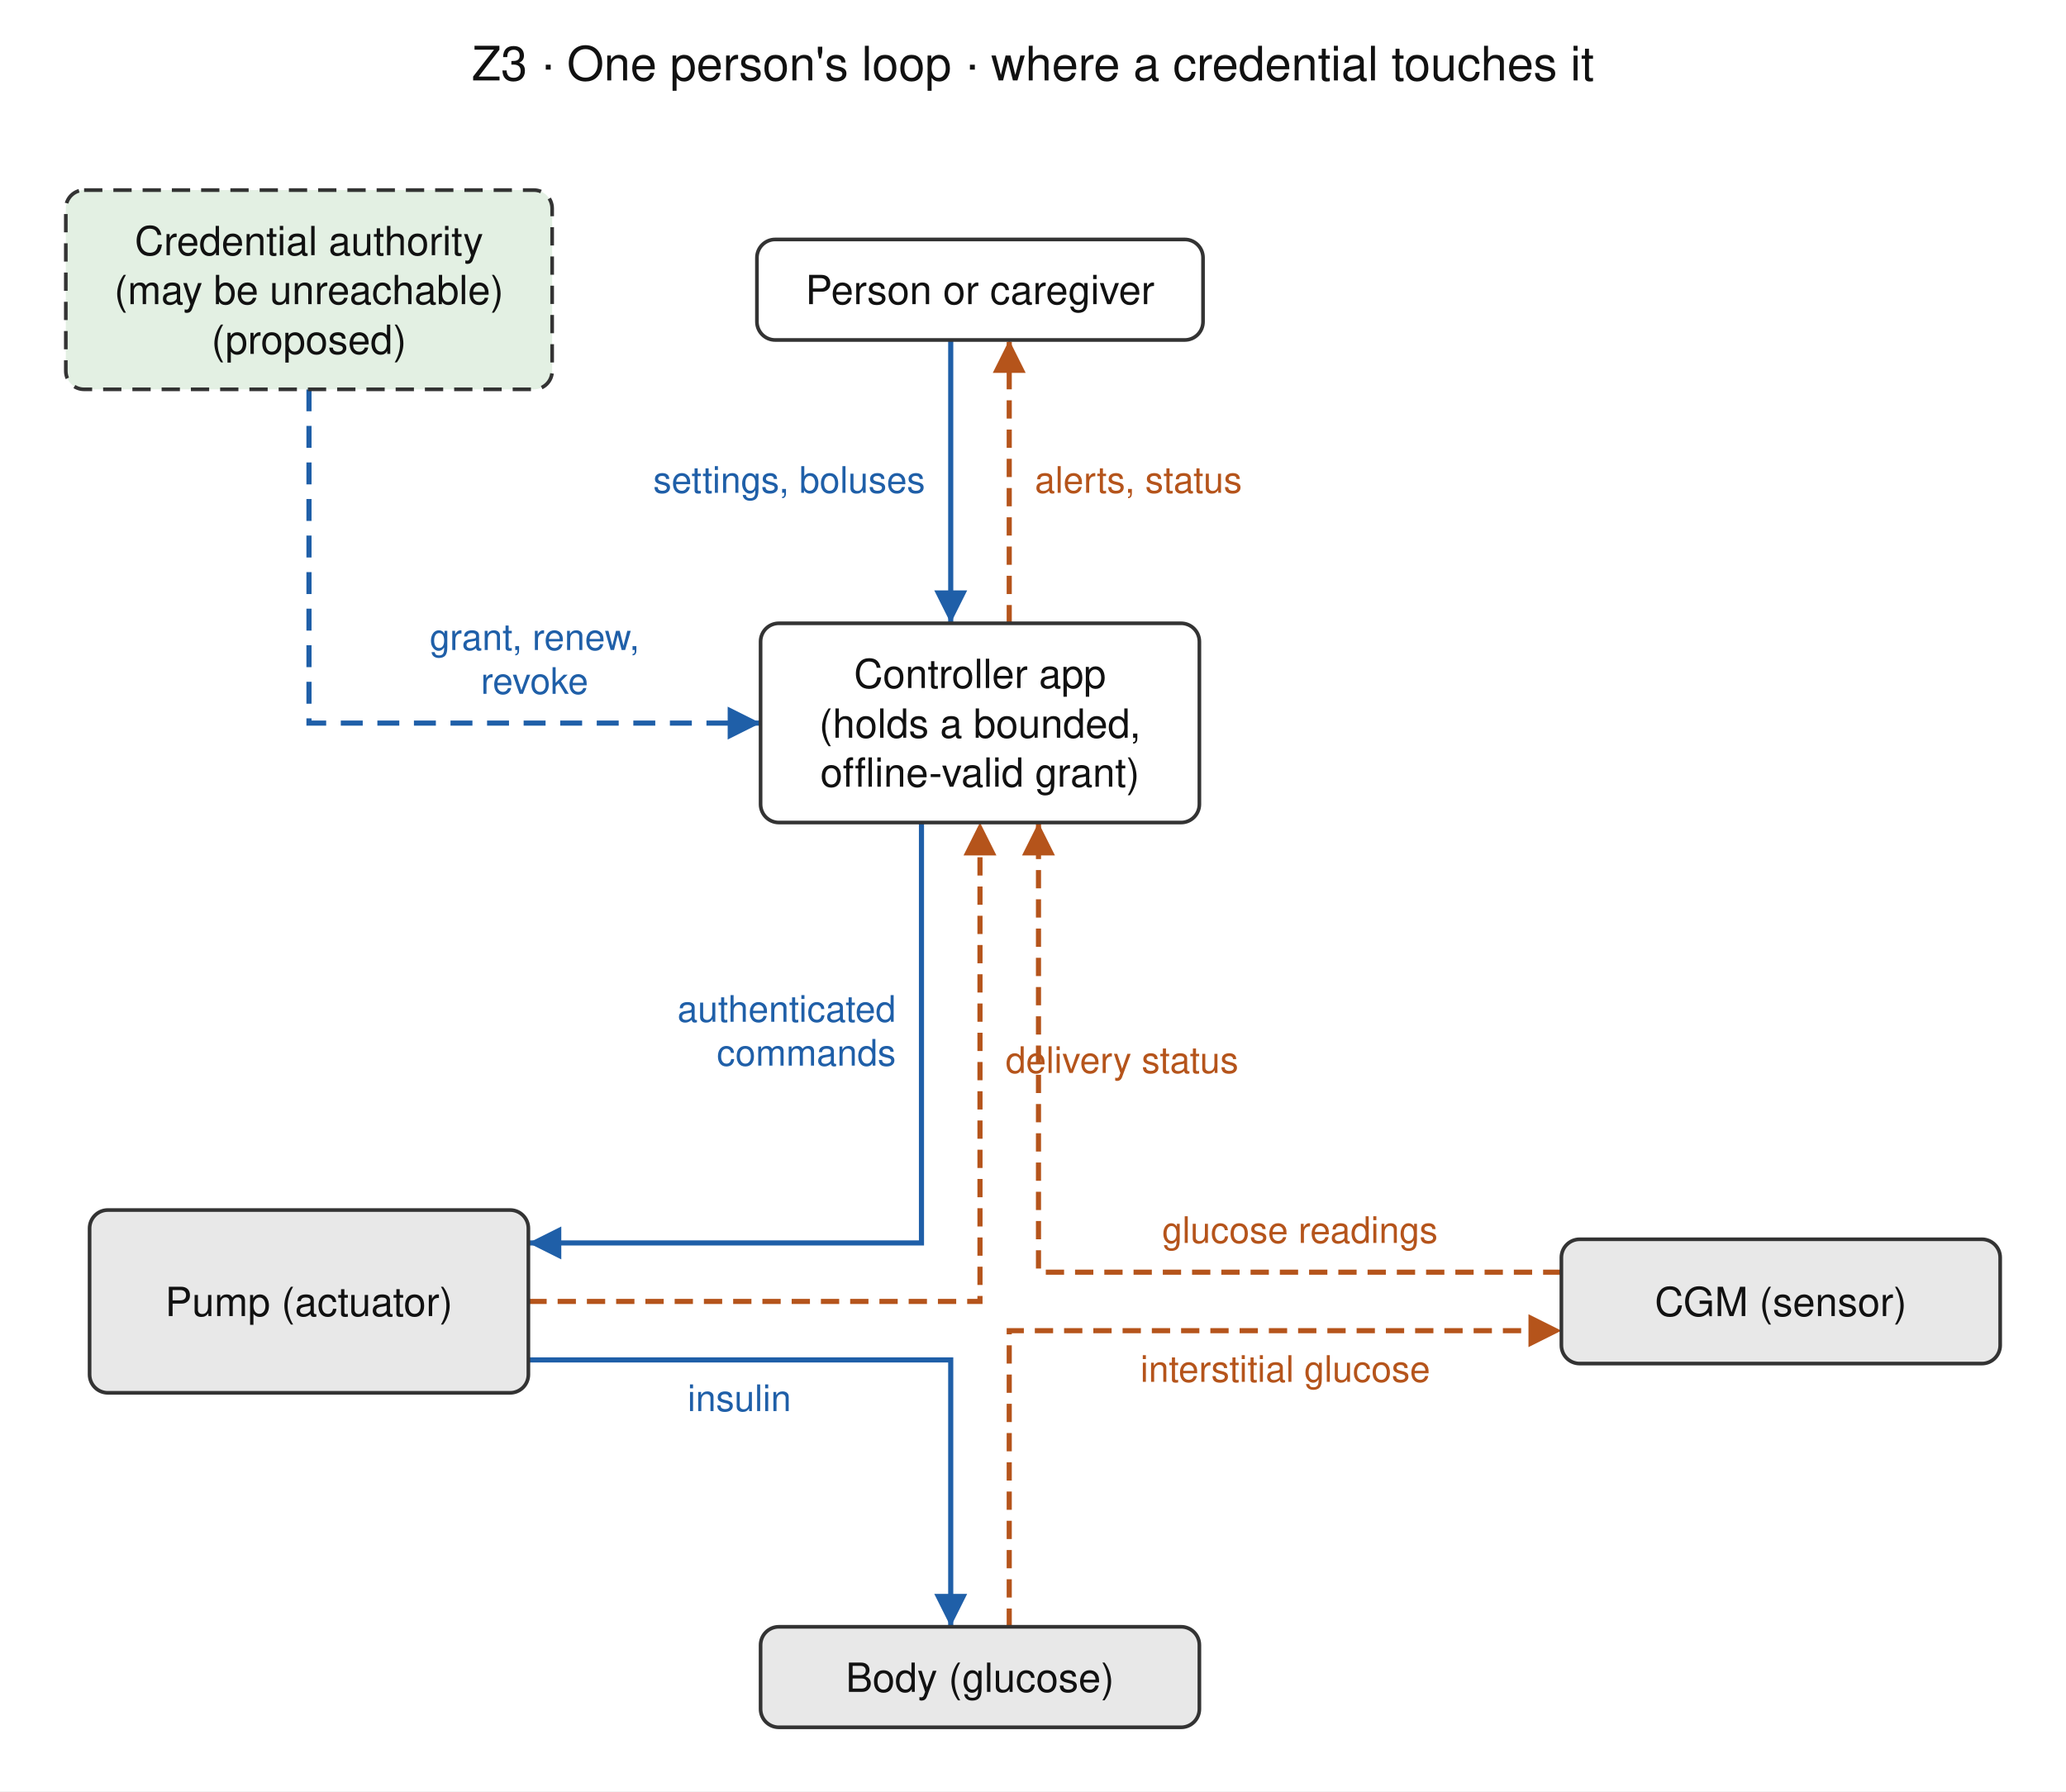
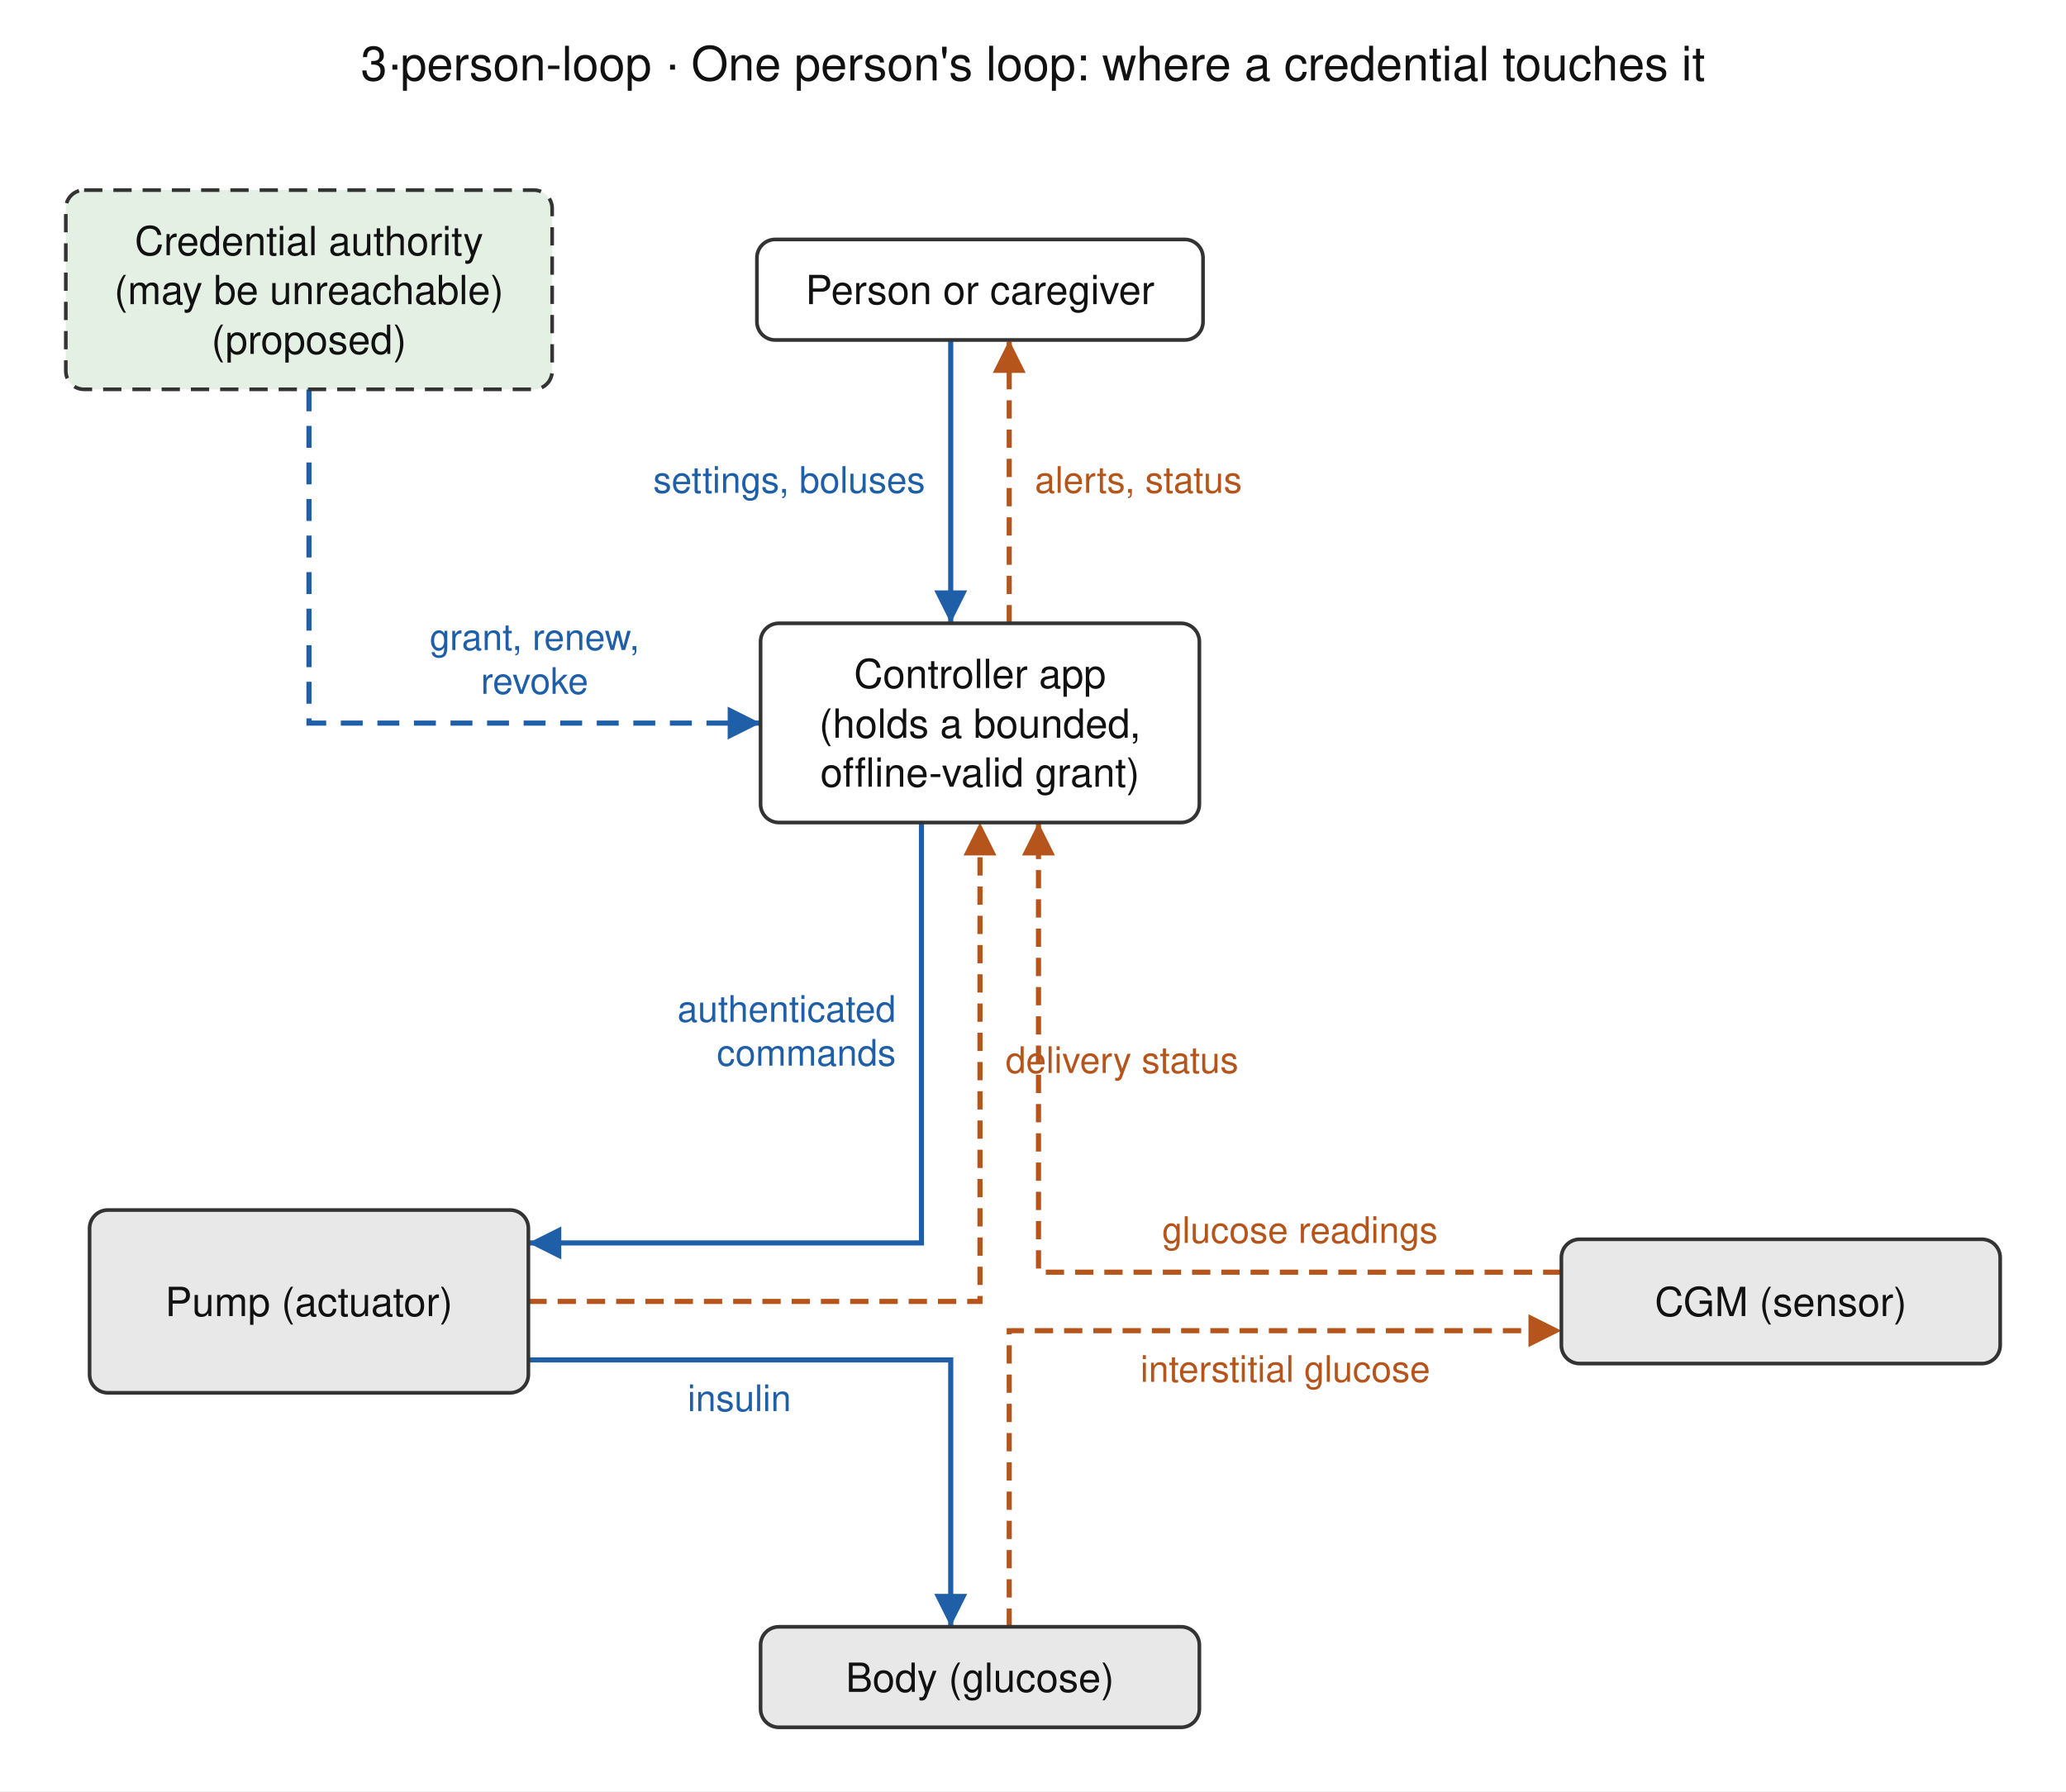
<svg xmlns="http://www.w3.org/2000/svg" width="565" height="490" viewBox="0 0 565 490" font-family="Helvetica, Arial, sans-serif">
  <defs>
    <marker id="ah1f5fa8" viewBox="0 0 10 10" refX="10" refY="5" markerUnits="userSpaceOnUse" markerWidth="9" markerHeight="9" orient="auto-start-reverse">
      <path d="M0,0 L10,5 L0,10 z" fill="#1f5fa8" />
    </marker>
    <marker id="ah2e7d32" viewBox="0 0 10 10" refX="10" refY="5" markerUnits="userSpaceOnUse" markerWidth="9" markerHeight="9" orient="auto-start-reverse">
      <path d="M0,0 L10,5 L0,10 z" fill="#2e7d32" />
    </marker>
    <marker id="ah555555" viewBox="0 0 10 10" refX="10" refY="5" markerUnits="userSpaceOnUse" markerWidth="9" markerHeight="9" orient="auto-start-reverse">
      <path d="M0,0 L10,5 L0,10 z" fill="#555555" />
    </marker>
    <marker id="ah888888" viewBox="0 0 10 10" refX="10" refY="5" markerUnits="userSpaceOnUse" markerWidth="9" markerHeight="9" orient="auto-start-reverse">
      <path d="M0,0 L10,5 L0,10 z" fill="#888888" />
    </marker>
    <marker id="ahb5541b" viewBox="0 0 10 10" refX="10" refY="5" markerUnits="userSpaceOnUse" markerWidth="9" markerHeight="9" orient="auto-start-reverse">
      <path d="M0,0 L10,5 L0,10 z" fill="#b5541b" />
    </marker>
    <marker id="ahc8c8c8" viewBox="0 0 10 10" refX="10" refY="5" markerUnits="userSpaceOnUse" markerWidth="9" markerHeight="9" orient="auto-start-reverse">
      <path d="M0,0 L10,5 L0,10 z" fill="#c8c8c8" />
    </marker>
  </defs>
  <rect x="0" y="0" width="565" height="490" fill="#ffffff" />
-   <text x="282.5" y="22" font-size="13" text-anchor="middle" fill="#111">Z3 · One person's loop · where a credential touches it</text>
+   <text x="282.5" y="22" font-size="13" text-anchor="middle" fill="#111">3·person-loop · One person's loop: where a credential touches it</text>
  <g transform="translate(0.0,0.0)">
    <g class="edge">
      <path class="edge" d="M84.5,106.5 L84.5,197.8 L208.0,197.8" fill="none" stroke="#1f5fa8" stroke-width="1.4" stroke-dasharray="6,4" stroke-linecap="butt" marker-end="url(#ah1f5fa8)" />
    </g>
    <g class="edge">
      <path class="edge" d="M260.0,93.0 L260.0,170.5" fill="none" stroke="#1f5fa8" stroke-width="1.4" stroke-linecap="butt" marker-end="url(#ah1f5fa8)" />
    </g>
    <g class="edge">
      <path class="edge" d="M276.0,170.5 L276.0,93.0" fill="none" stroke="#b5541b" stroke-width="1.4" stroke-dasharray="5,3" stroke-linecap="butt" marker-end="url(#ahb5541b)" />
    </g>
    <g class="edge">
      <path class="edge" d="M252.0,225.0 L252.0,340.0 L144.5,340.0" fill="none" stroke="#1f5fa8" stroke-width="1.4" stroke-linecap="butt" marker-end="url(#ah1f5fa8)" />
    </g>
    <g class="edge">
      <path class="edge" d="M144.5,356.0 L268.0,356.0 L268.0,225.0" fill="none" stroke="#b5541b" stroke-width="1.4" stroke-dasharray="5,3" stroke-linecap="butt" marker-end="url(#ahb5541b)" />
    </g>
    <g class="edge">
      <path class="edge" d="M427.0,348.0 L284.0,348.0 L284.0,225.0" fill="none" stroke="#b5541b" stroke-width="1.4" stroke-dasharray="5,3" stroke-linecap="butt" marker-end="url(#ahb5541b)" />
    </g>
    <g class="edge">
      <path class="edge" d="M144.5,372.0 L260.0,372.0 L260.0,445.0" fill="none" stroke="#1f5fa8" stroke-width="1.4" stroke-linecap="butt" marker-end="url(#ah1f5fa8)" />
    </g>
    <g class="edge">
      <path class="edge" d="M276.0,445.0 L276.0,364.0 L427.0,364.0" fill="none" stroke="#b5541b" stroke-width="1.4" stroke-dasharray="5,3" stroke-linecap="butt" marker-end="url(#ahb5541b)" />
    </g>
    <g class="node" data-id="cred">
      <rect x="18.0" y="52.0" width="133.0" height="54.5" rx="5" fill="#e3f0e3" stroke="#333333" stroke-width="1" stroke-dasharray="5,3" />
      <text x="84.5" y="69.8" font-size="11" text-anchor="middle" fill="#111111">Credential authority</text>
      <text x="84.5" y="83.2" font-size="11" text-anchor="middle" fill="#111111">(may be unreachable)</text>
      <text x="84.5" y="96.8" font-size="11" text-anchor="middle" fill="#111111">(proposed)</text>
    </g>
    <g class="node" data-id="person">
      <rect x="207.0" y="65.5" width="122.0" height="27.5" rx="5" fill="#ffffff" stroke="#333333" stroke-width="1" />
      <text x="268.0" y="83.2" font-size="11" text-anchor="middle" fill="#111111">Person or caregiver</text>
    </g>
    <g class="node" data-id="app">
      <rect x="208.0" y="170.5" width="120.0" height="54.5" rx="5" fill="#ffffff" stroke="#333333" stroke-width="1" />
      <text x="268.0" y="188.2" font-size="11" text-anchor="middle" fill="#111111">Controller app</text>
      <text x="268.0" y="201.8" font-size="11" text-anchor="middle" fill="#111111">(holds a bounded,</text>
      <text x="268.0" y="215.2" font-size="11" text-anchor="middle" fill="#111111">offline-valid grant)</text>
    </g>
    <g class="node" data-id="pump">
      <rect x="24.5" y="331.0" width="120.0" height="50.0" rx="5" fill="#e8e8e8" stroke="#333333" stroke-width="1" />
      <text x="84.5" y="360.0" font-size="11" text-anchor="middle" fill="#111111">Pump (actuator)</text>
    </g>
    <g class="node" data-id="cgm">
      <rect x="427.0" y="339.0" width="120.0" height="34.0" rx="5" fill="#e8e8e8" stroke="#333333" stroke-width="1" />
      <text x="487.0" y="360.0" font-size="11" text-anchor="middle" fill="#111111">CGM (sensor)</text>
    </g>
    <g class="node" data-id="body">
      <rect x="208.0" y="445.0" width="120.0" height="27.5" rx="5" fill="#e8e8e8" stroke="#333333" stroke-width="1" />
      <text x="268.0" y="462.8" font-size="11" text-anchor="middle" fill="#111111">Body (glucose)</text>
    </g>
    <g class="elabel" data-k="0">
      <text x="146.2" y="177.8" font-size="10" text-anchor="middle" fill="#1f5fa8">grant, renew,</text>
      <text x="146.2" y="189.8" font-size="10" text-anchor="middle" fill="#1f5fa8">revoke</text>
    </g>
    <g class="elabel" data-k="1">
      <text x="253.0" y="134.8" font-size="10" text-anchor="end" fill="#1f5fa8">settings, boluses</text>
    </g>
    <g class="elabel" data-k="2">
      <text x="283.0" y="134.8" font-size="10" text-anchor="start" fill="#b5541b">alerts, status</text>
    </g>
    <g class="elabel" data-k="3">
      <text x="245.0" y="279.5" font-size="10" text-anchor="end" fill="#1f5fa8">authenticated</text>
      <text x="245.0" y="291.5" font-size="10" text-anchor="end" fill="#1f5fa8">commands</text>
    </g>
    <g class="elabel" data-k="4">
      <text x="275.0" y="293.5" font-size="10" text-anchor="start" fill="#b5541b">delivery status</text>
    </g>
    <g class="elabel" data-k="5">
      <text x="355.5" y="340.0" font-size="10" text-anchor="middle" fill="#b5541b">glucose readings</text>
    </g>
    <g class="elabel" data-k="6">
      <text x="202.2" y="386.0" font-size="10" text-anchor="middle" fill="#1f5fa8">insulin</text>
    </g>
    <g class="elabel" data-k="7">
      <text x="351.5" y="378.0" font-size="10" text-anchor="middle" fill="#b5541b">interstitial glucose</text>
    </g>
  </g>
</svg>
